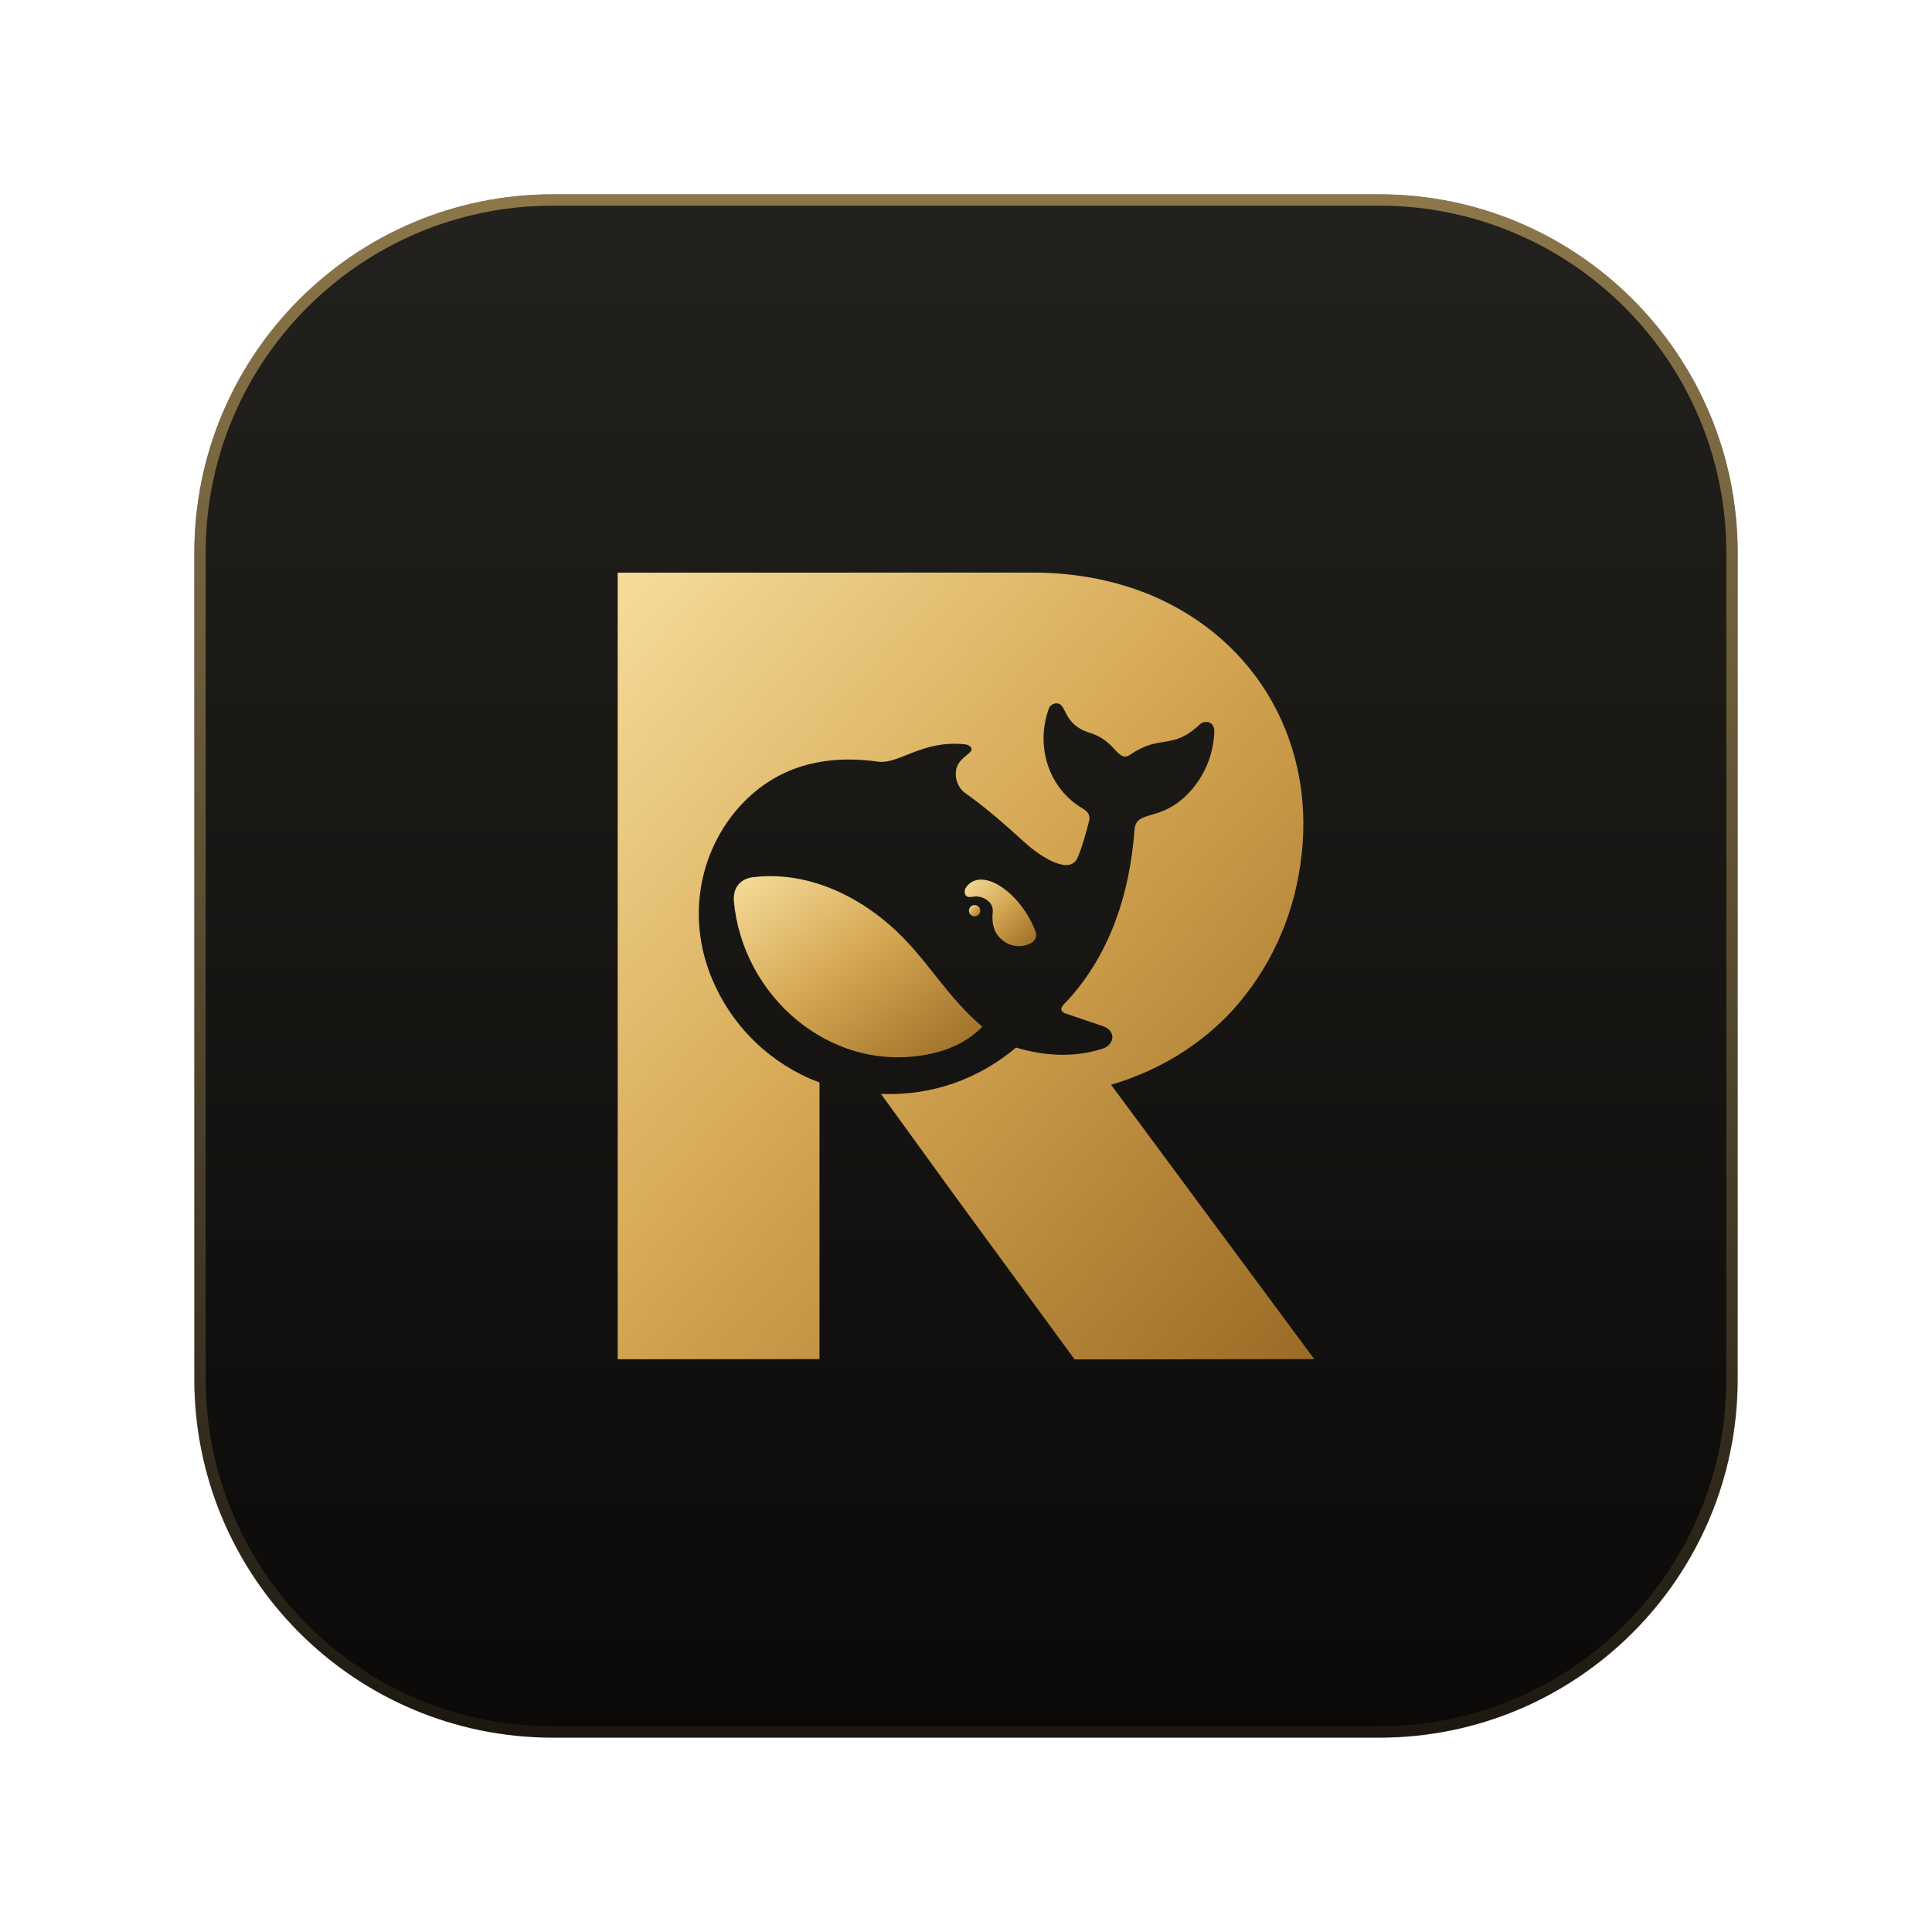
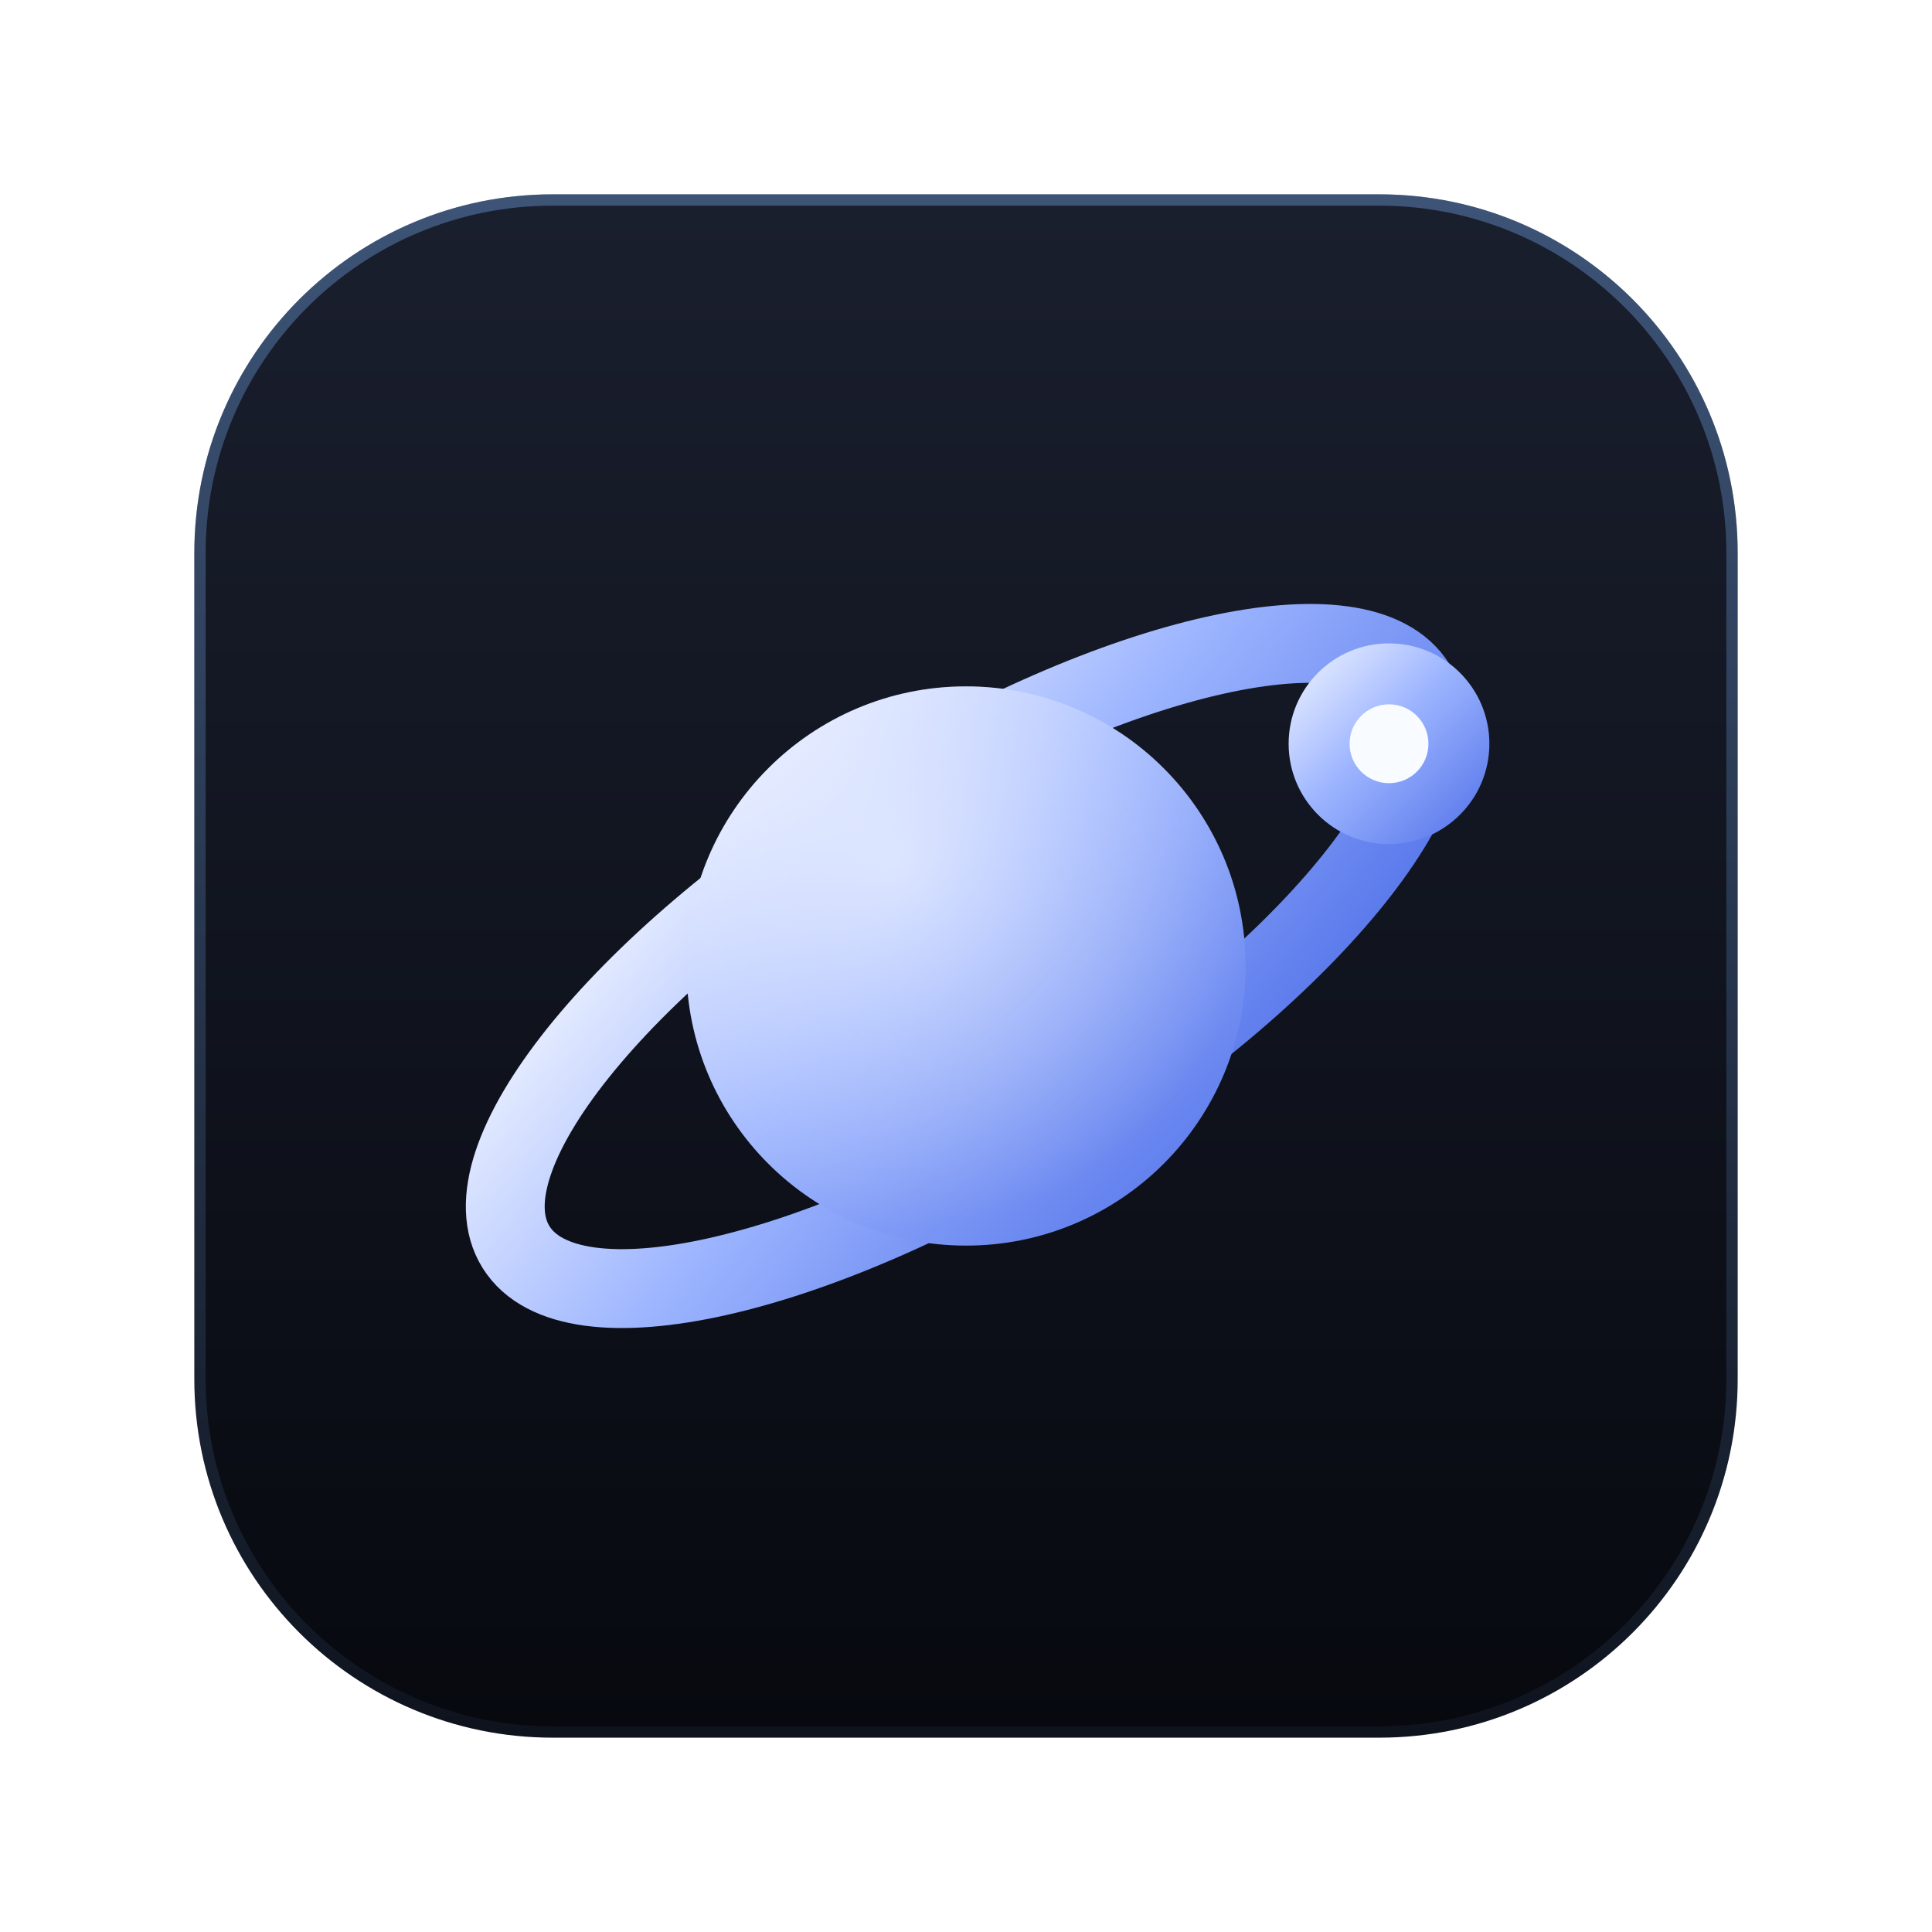
<svg xmlns="http://www.w3.org/2000/svg" viewBox="0 0 1024 1024">
  <defs>
    <linearGradient id="tile" x1="0" y1="0" x2="0" y2="1">
-       <stop offset="0" stop-color="#23211d" />
-       <stop offset="1" stop-color="#0b0a09" />
+       <stop offset="0" stop-color="#1a1f2e" />
+       <stop offset="1" stop-color="#07090f" />
+     </linearGradient>
+     <linearGradient id="rim" x1="0" y1="0" x2="0" y2="1">
+       <stop offset="0" stop-color="#7eb6ff" stop-opacity=".35" />
+       <stop offset="1" stop-color="#7eb6ff" stop-opacity=".06" />
    </linearGradient>
    <linearGradient id="gold" x1="0" y1="0" x2="1" y2="1">
-       <stop offset="0" stop-color="#f6dc9a" />
-       <stop offset=".48" stop-color="#d4a652" />
-       <stop offset="1" stop-color="#9a6b25" />
+       <stop offset="0" stop-color="#f4f7ff" />
+       <stop offset=".45" stop-color="#9eb6ff" />
+       <stop offset="1" stop-color="#4f6fe8" />
    </linearGradient>
-     <linearGradient id="rim" x1="0" y1="0" x2="0" y2="1">
-       <stop offset="0" stop-color="#e2bd6e" stop-opacity=".55" />
-       <stop offset="1" stop-color="#e2bd6e" stop-opacity=".08" />
-     </linearGradient>
+     <radialGradient id="glow" cx="38%" cy="32%" r="65%">
+       <stop offset="0" stop-color="#ffffff" stop-opacity=".55" />
+       <stop offset="1" stop-color="#ffffff" stop-opacity="0" />
+     </radialGradient>
  </defs>
  <rect x="103" y="103" width="818" height="818" rx="190" fill="url(#tile)" />
  <rect x="106" y="106" width="812" height="812" rx="187" fill="none" stroke="url(#rim)" stroke-width="6" />
-   <g fill="url(#gold)" transform="translate(512 512) scale(1.9) translate(-359.74 -192.62)">
-     <path d="M369.75,185.3c2.09,1.76,4.98,2.41,7.95,1.06,1.18-.54,1.96-1.91,1.47-3.25-3.92-10.71-14.97-18.54-19.38-12.48-.54.74-.52,1.7-.11,2.29.32.47.97.57,1.82.4,2.68-.56,6.02,1.31,5.7,4.3-.33,3.12.3,5.79,2.56,7.69Z" />
-     <path d="M434.28,204.78c10.12-11.32,16.46-25.01,18.67-40.07,5.04-32.93-11.31-63.01-42.11-75.75-10.83-4.35-21.95-6.2-33.76-6.09l-114.5.03v219.42s56.29-.04,56.29-.04v-77.17c-1.86-.69-3.15-1.27-3.15-1.27-12.24-5.59-21.6-15.29-26.74-27.44-6.56-15.51-4.54-32.9,5.78-46.12,10.28-12.84,24.31-16.92,40.41-14.67,5.95.83,12.3-6.15,24.4-4.81.81.09,1.63.7,1.71,1.18.28,1.65-4.4,2.54-4.4,7.05,0,1.9.85,4.1,2.65,5.36,6.17,4.33,11.51,9.19,17.1,14.22,2.72,2.44,11.93,9.31,14.27,3.72,1.37-3.26,2.27-6.68,3.18-10.15.45-1.72-.5-2.74-1.89-3.56-9.5-5.63-13.08-17.35-9.37-27.74.36-1,1.29-1.49,2.08-1.52,3.19-.14,1.49,5.78,9.38,8.21,7.49,2.31,7.71,8.53,11.35,6.05,8.48-5.78,11.54-1.05,19.41-8.46.81-.76,2.2-.82,3.04-.23.52.36.97,1.29.93,2.38-.23,6.26-2.67,12.24-6.95,16.84-8.09,8.69-14.89,4.53-15.33,10.62-1.29,17.86-7.13,35.69-19.81,48.66-.41.42-.65,1.01-.58,1.41.07.42.57.83,1.12,1.01l10.68,3.63c1.51.51,2.6,1.87,2.41,3.31-.17,1.26-1.17,2.37-2.61,2.85-7.84,2.59-16.26,2.14-24.24-.27-10.56,8.89-23.54,13.48-37.68,12.93l20.53,28.34,33.49,45.73,66.85-.09-56.68-76.53c13.19-3.89,24.78-10.87,34.07-20.94Z" />
-     <circle cx="362.14" cy="177.19" r="1.58" />
-     <path d="M300.31,167.85c-3.53.43-5.65,2.96-5.31,6.74,2.39,26.35,26.7,47.92,53.94,42.72,5.8-1.11,11.08-3.41,15.36-7.74-9.27-7.98-13.79-16.12-21.41-24.13-10.91-11.47-26.43-19.54-42.58-17.59Z" />
+   <g transform="translate(512 512) scale(1.9)">
+     <ellipse cx="0" cy="0" rx="148" ry="52" fill="none" stroke="url(#gold)" stroke-width="22" transform="rotate(-32)" stroke-linecap="round" />
+     <circle cx="0" cy="0" r="78" fill="url(#gold)" />
+     <circle cx="0" cy="0" r="78" fill="url(#glow)" />
+     <circle cx="118" cy="-62" r="28" fill="url(#gold)" />
+     <circle cx="118" cy="-62" r="11" fill="#f8fbff" />
  </g>
</svg>
